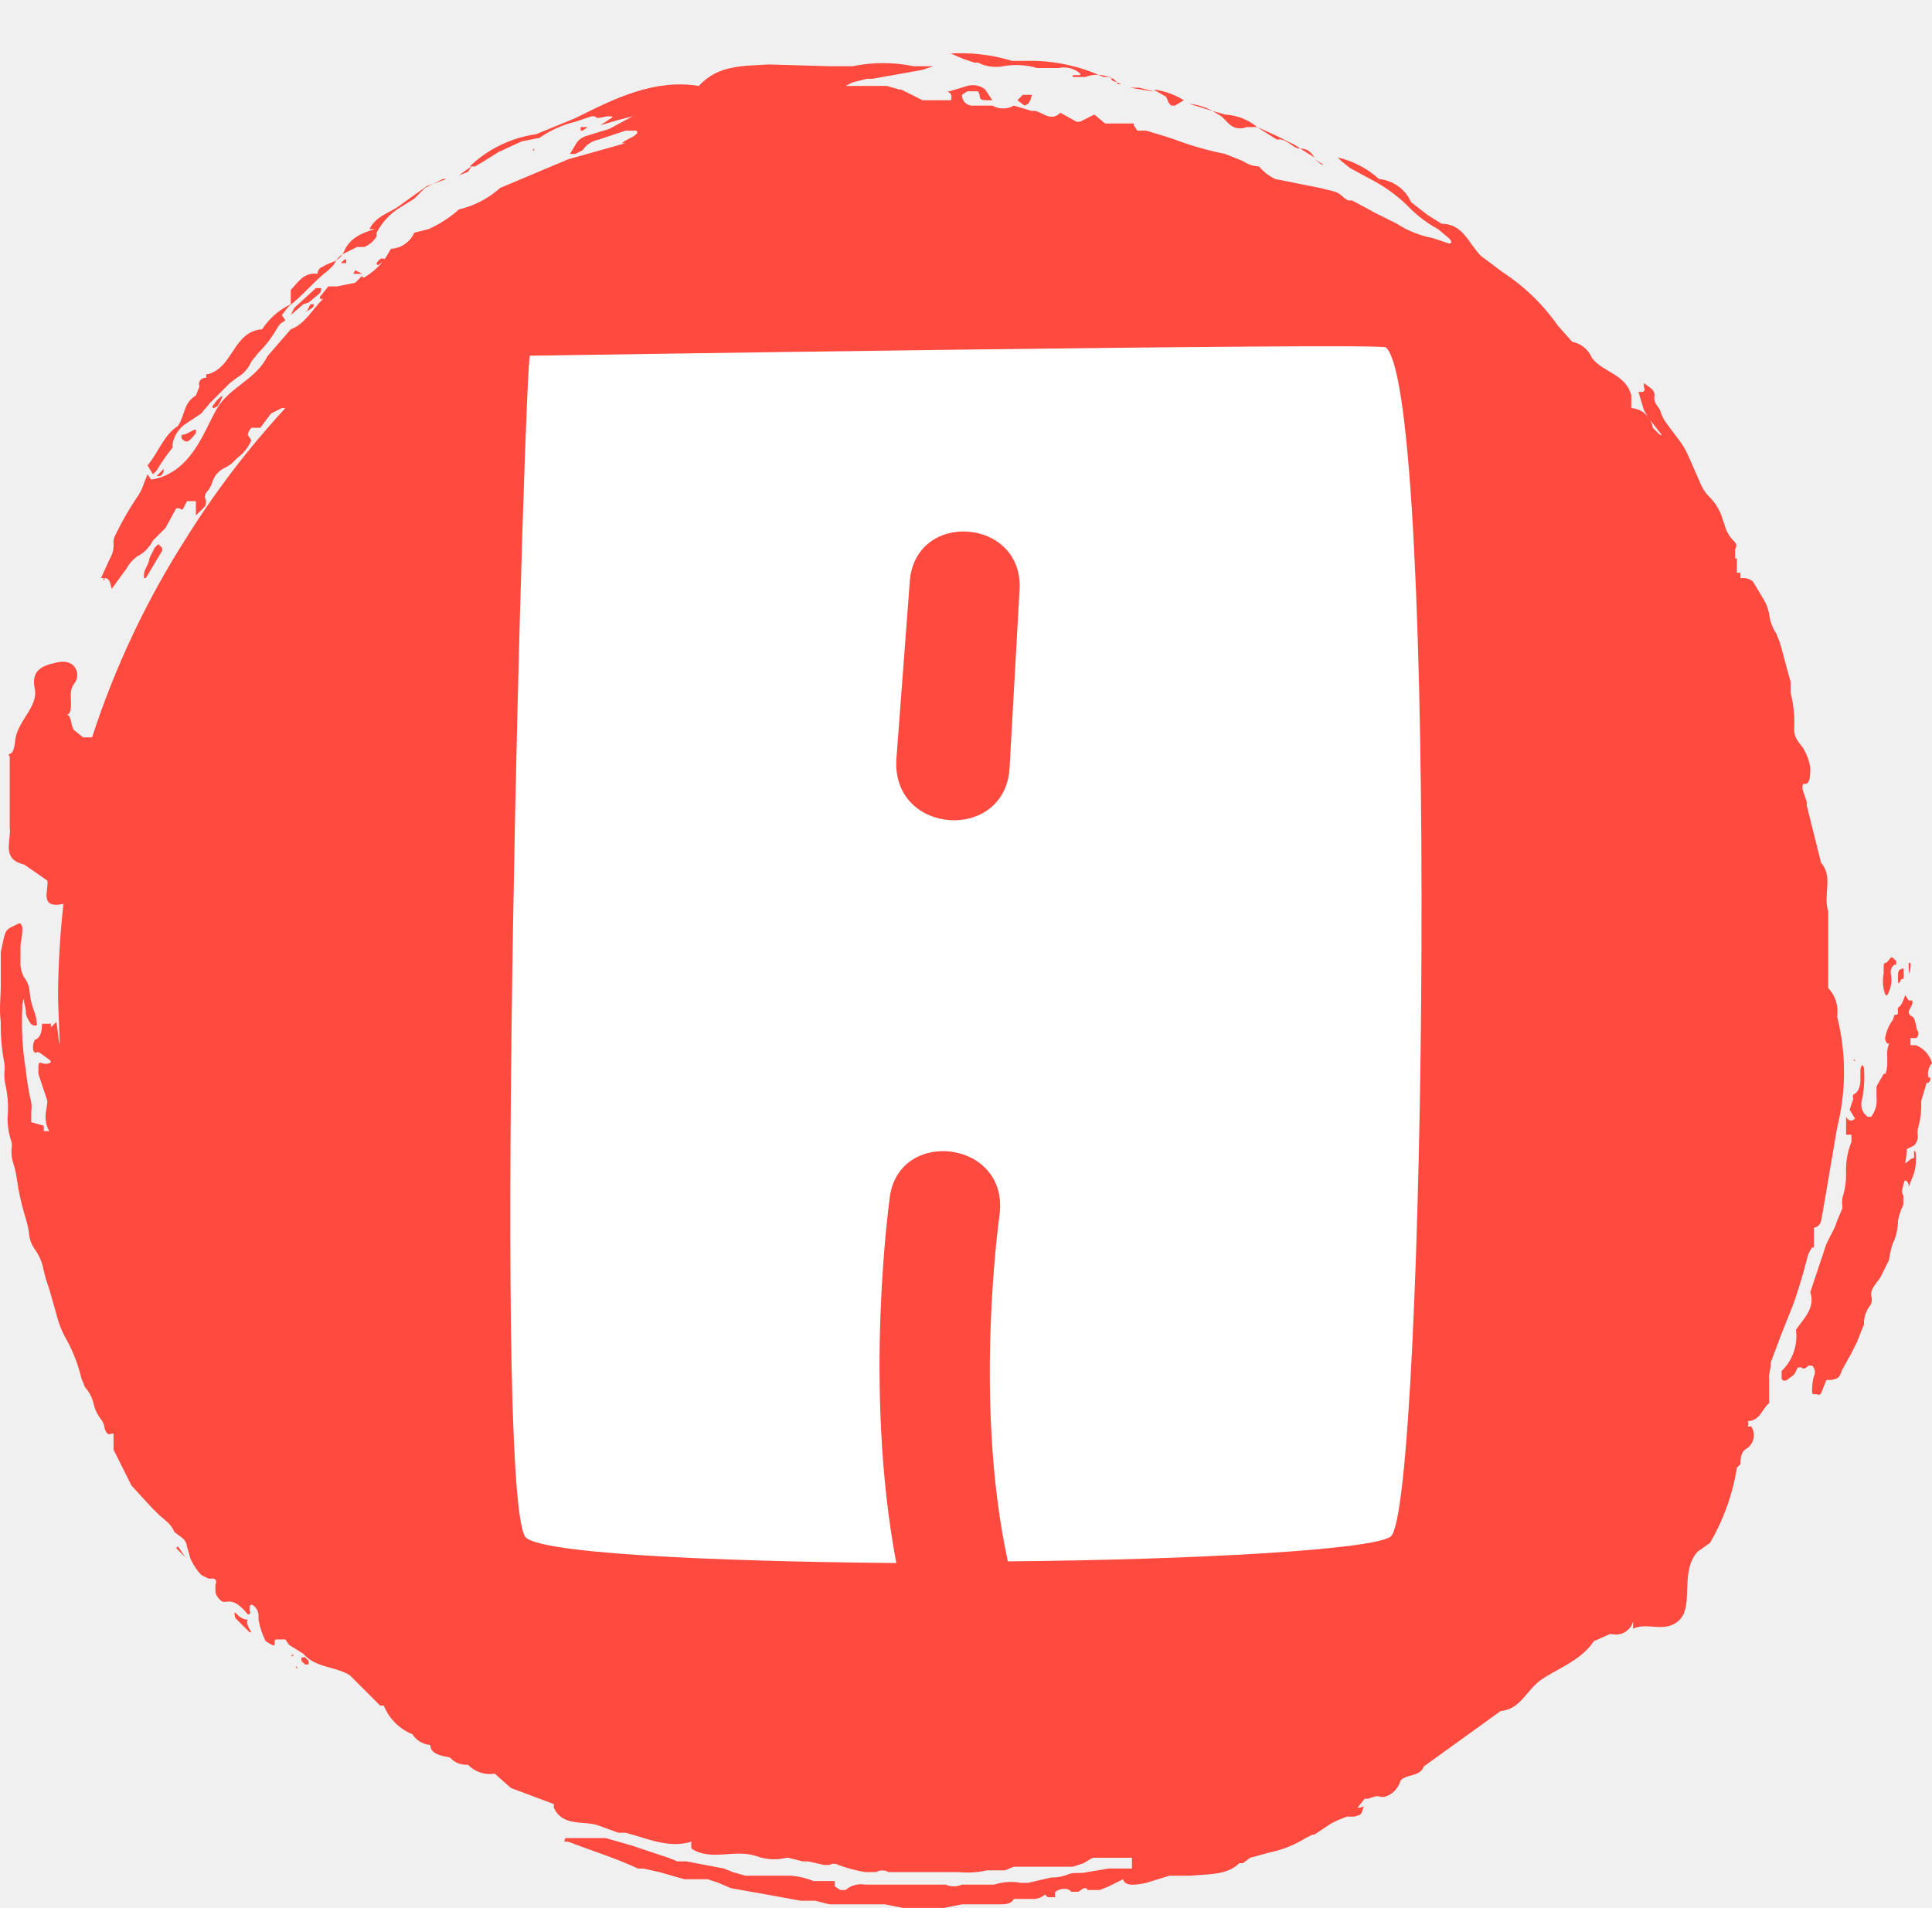
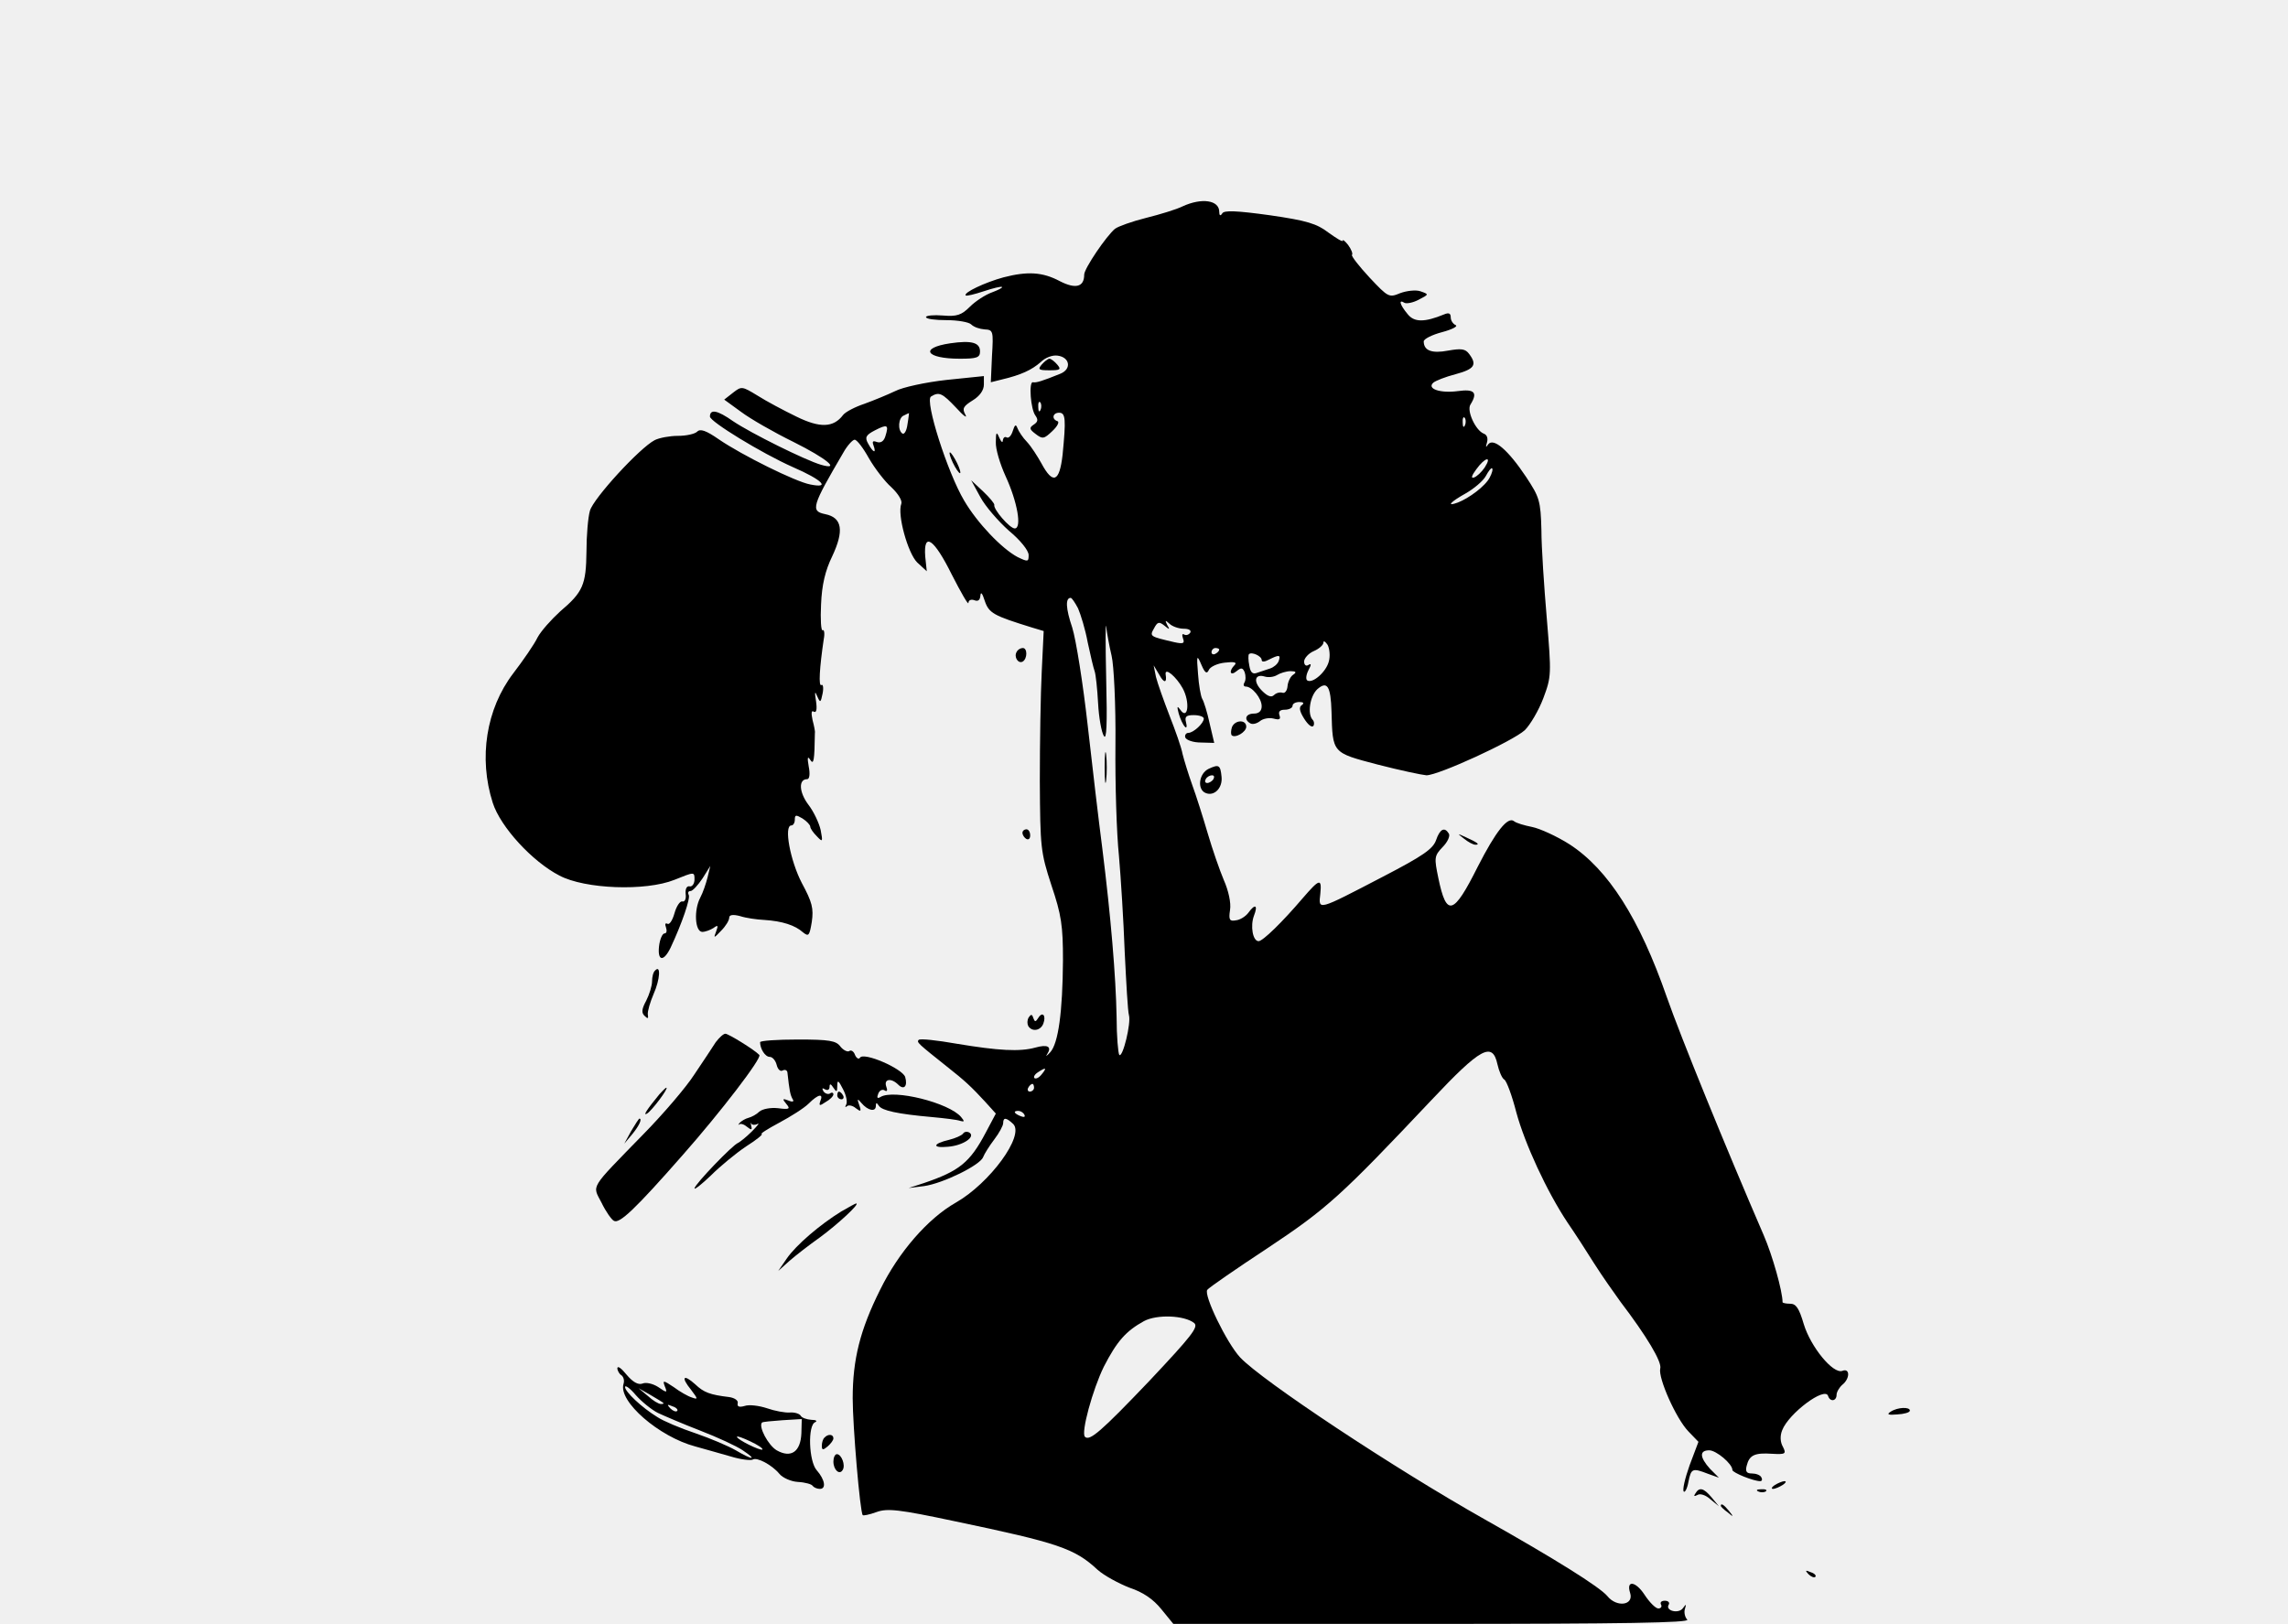
- <svg xmlns="http://www.w3.org/2000/svg" width="308.761" height="304.916" viewBox="0 0 106.008 104.687" class="css-1j8o68f" version="1.1" id="svg23">
-   <defs id="SvgjsDefs2684" />
-   <g id="SvgjsG2685" featurekey="rootContainer" transform="matrix(0.9820593,0,0,0.9820593,-0.05456052,0)" fill="#ff4a3f">
-     <g id="g17">
-       <path d="M19.8 15.3h.5l-.4-.2zm.5.1zm.8-.7c0 .1 0 .1.1.1l.4-.3c-.2-.1-.3-.1-.5.2zm.4-.2zm-4.1 2.3zm-.2.6l.3-.2c.1-.1.1-.2.1-.2h-.2l-.2.4c-.1-.1-.1 0 0 0zm2.2-2.9h-.1l-.2.2h.3zm-2.1 2.4l.6-.5c.1-.1.1-.2.1-.3h-.3l-1.2 1.1-.2.4.7-.6zm-1.1.8z" id="path3" />
-       <path d="M9.7 25v-.2a1.7 1.7 0 0 1 .7-1.1l.9-.6.5-.6.7-.7.4-.4.4-.3a1.9 1.9 0 0 0 .8-.9l.4-.5a5.9 5.9 0 0 0 1-1.3l.2-.3.3-.2-.2-.3.4-.5c.8-.6 1.4-1.4 2.2-2l.3-.3a1.4 1.4 0 0 1 .5-.6l.8-.4h.4a1.4 1.4 0 0 0 .7-.6V13a3.5 3.5 0 0 1 1.3-1.4l.8-.5.2-.2.4-.4 1-.5h.2l-1.1.4-1.4 1c-.6.5-1.4.6-1.8 1.4h.3c-.7.2-1.4.5-1.7 1.2s-.8.6-1.2.9a.4.4 0 0 0-.3.4c-.8-.1-1.1.5-1.5.9v.8a3.9 3.9 0 0 0-1.6 1.4c-1.6.1-1.6 2.1-3 2.5h-.1a.2.2 0 0 0 0 .2c-.3 0-.5.2-.4.5l-.2.5c-.7.4-.6 1.1-1 1.7-.8.5-1.1 1.5-1.7 2.2l.3.5.2-.2a11.6 11.6 0 0 1 .9-1.3zM53.9 3.3l.6.2h.2a2.2 2.2 0 0 0 1.4.2 4.1 4.1 0 0 1 1.9.1h1.2a1.4 1.4 0 0 1 1.2.3.1.1 0 0 1 0 .1H60a.1.1 0 0 0 0 .1h.7a1.8 1.8 0 0 1 1.3 0c.2 0 .1.1.2.2l.5.2h-.2c-.2-.4-.5-.4-.8-.4a9.7 9.7 0 0 0-4.3-.9h-.8A9.8 9.8 0 0 0 53 3h.2zm7.3 3.1zM50.3 4.7zm10.9 1.7h.2-.2zM19 14.7zm32.1-10zm17.6 2.2a.9.9 0 0 0 1 .2h.6a3.1 3.1 0 0 0-1.8-.7l-.7-.2.5.3zm-3.4-1.3c0 .1.1.2.2.3h.2l.5-.3a4.2 4.2 0 0 0-1.7-.6l.7.4zm7.4 2.7l.8.5c-.2-.3-.4-.5-.8-.5z" id="path5" />
-       <path d="M99 76.1l.6-1.6.6-1.5c.2-.5.6-1.8.8-2.6a1.7 1.7 0 0 1 .3-.7h.1v-1.1c.5-.1.4-.6.5-.9l.8-4.7a12.7 12.7 0 0 0 0-6.2 1.9 1.9 0 0 0-.5-1.6v-4.3c-.3-.9.3-1.9-.4-2.7L101 45a.4.4 0 0 0 0-.2l-.2-.6a.5.5 0 0 1 0-.4h.1c.3 0 .3-.5.3-.9a3 3 0 0 0-.4-1.1l-.3-.4a1.1 1.1 0 0 1-.2-.7 6.7 6.7 0 0 0-.2-2v-.6c-.2-.7-.4-1.5-.6-2.2l-.2-.5a2.5 2.5 0 0 1-.4-1.1 2.5 2.5 0 0 0-.3-.8l-.6-1a.8.8 0 0 0-.6-.2h-.1V32h-.2v-.8H97V31a.4.4 0 0 0 0-.1v-.2c.1-.2.1-.3-.1-.5a1.8 1.8 0 0 1-.4-.6l-.2-.6a2.9 2.9 0 0 0-.7-1.2 2.2 2.2 0 0 1-.5-.7l-.7-1.6a4.3 4.3 0 0 0-.6-1l-.6-.8a2.4 2.4 0 0 1-.4-.8l-.2-.3a.6.6 0 0 1-.1-.5.5.5 0 0 0-.2-.4l-.4-.3v.2c.1.2 0 .3-.1.3h-.2l.3 1 .3.5.7.9h-.1l-.2-.2-.2-.2a1.3 1.3 0 0 0-1.2-1.1v-.7c-.3-1.2-1.6-1.3-2.2-2.1a1.5 1.5 0 0 0-1.1-.9l-.8-.9a11.3 11.3 0 0 0-3.1-3l-.8-.6-.4-.3c-.7-.7-1-1.8-2.2-1.8l-.8-.5-.9-.7a2.2 2.2 0 0 0-1.8-1.3 5.1 5.1 0 0 0-2.3-1.2l.2.2.5.4 1.3.7a8.5 8.5 0 0 1 2.1 1.6 6.8 6.8 0 0 0 1.5 1.1l.6.5c.1.1.2.2.1.3H81l-.9-.3a5.6 5.6 0 0 1-2-.8l-1.2-.6-1.3-.7h-.2c-.3-.1-.4-.4-.8-.5l-.8-.2-2.5-.5a2.6 2.6 0 0 1-.9-.7 1.7 1.7 0 0 1-.9-.3l-1-.4a18.1 18.1 0 0 1-2.8-.8l-.6-.2-1-.3h-.5l-.2-.3v-.1h-1.6l-.6-.5-.4.2-.4.2h-.2l-.9-.5c-.6.6-1.1-.2-1.6-.1l-1-.3a1.2 1.2 0 0 1-1.2 0h-1.2a.6.6 0 0 1-.5-.6l.3-.2h.6a.7.7 0 0 1 .1.3c0 .2.2.2.5.2h.2l-.4-.6a1.1 1.1 0 0 0-1-.2l-1 .3H53c.3.2.2.3.2.5h-1.6l-.4-.2-.8-.4h-.1l-.7-.2h-2.3l.4-.2.8-.2h.3l1.7-.3 1.1-.2.6-.2h-1.1a8.4 8.4 0 0 0-3.4 0h-1.3L43 3.6c-1.4.1-2.8 0-3.9 1.2-2.5-.4-4.7.7-6.9 1.8l-2.2.9a6.7 6.7 0 0 0-3.7 1.8h.3l.5-.3.8-.5 1.3-.6 1-.2a6 6 0 0 1 2-.9l.9-.3h.2c.1.2.5 0 .7 0h.2c.1 0 .1.1 0 .1l-.6.4 1-.3.8-.2-1.3.7-1.3.4a1 1 0 0 0-.6.5l-.3.5h.3l.4-.2a1.4 1.4 0 0 1 .9-.6l1.5-.5h.5a.1.1 0 0 1 .1.2c-.2.2-.6.3-.8.5h.2l-3.2.9-3.8 1.6a5.2 5.2 0 0 1-2.3 1.2 6.6 6.6 0 0 1-1.7 1.1l-.8.2a1.5 1.5 0 0 1-1.3.9l-.3.5a3.7 3.7 0 0 1-1.2 1.1h-.1v-.1l-.2.2-.2.2-1 .2h-.5l-.4.5c-.1.1-.1.2 0 .2h.1c-.6.6-1 1.4-1.8 1.7L15 19.9c-.6 1.2-1.8 1.6-2.6 2.6s-1.4 3.9-3.9 4.3l-.2-.3-.2.5a2.7 2.7 0 0 1-.4.8 16.9 16.9 0 0 0-1.2 2.1.8.8 0 0 0-.1.5 1.4 1.4 0 0 1-.2.8l-.5 1.1h.2c.3 0 .3.3.4.6l.8-1.1a2.2 2.2 0 0 1 .6-.7 2 2 0 0 0 .9-.9l.3-.3.4-.4.6-1.1h.2c.1.1.1.1.2 0l.2-.4h.5v.8l.5-.5a.5.5 0 0 0 0-.5.4.4 0 0 1 .1-.3 1.5 1.5 0 0 0 .3-.5 1.3 1.3 0 0 1 .8-.9l.3-.2.3-.3a2.4 2.4 0 0 0 .8-1l-.2-.3c0-.1.1-.3.2-.4h.5l.6-.8.6-.3h.2a48.8 48.8 0 0 0-5.5 7.2h-.1.1a48.4 48.4 0 0 0-5.3 11.2h-.5l-.5-.4c-.2-.2-.1-.7-.4-.9h.1c.3-.5-.1-1.2.3-1.7s.1-1.4-.9-1.2-1.5.5-1.3 1.5-1 1.8-1.1 2.9-.5.5-.3.9v3.9c.1.8-.5 1.8.8 2.1l1.3.9c.1.5-.5 1.6.9 1.3a49.2 49.2 0 0 0-.3 5c0 1.1.1 2.2.1 3.3v-.4c-.1-.4-.1-.8-.2-1.3l-.3.3v-.2h-.5c0 .5-.1.8-.4.9a.9.9 0 0 0-.1.5c0 .1.1.3.2.2s.4.2.7.4-.2.3-.4.2-.2.1-.2.3v.3l.5 1.5c0 .3-.1.6-.1.9a1.7 1.7 0 0 0 .2.8h-.3v-.3l-.7-.2v-.6a1.5 1.5 0 0 0 0-.5 14.6 14.6 0 0 1-.3-1.8 16.6 16.6 0 0 1-.2-3.5.9.9 0 0 1 .1-.5v.2a2.9 2.9 0 0 1 .1.5.8.8 0 0 0 .1.4c.1.2.2.4.4.4s.1-.1.1-.2a2.1 2.1 0 0 0-.1-.5 4.2 4.2 0 0 1-.3-1.3 1.5 1.5 0 0 0-.3-.7 1.6 1.6 0 0 1-.2-.9v-.8c0-.3.1-.6.1-.9a.5.5 0 0 0-.1-.4h-.1c-.8.4-.7.2-1 1.6V55c0 .7-.1 1.4 0 2.1a10.8 10.8 0 0 0 .2 2.3 1.8 1.8 0 0 1 0 .5 3.1 3.1 0 0 0 .1.9 5.9 5.9 0 0 1 .1 1.3 3.9 3.9 0 0 0 .2 1.7 1.2 1.2 0 0 1 0 .4 2.1 2.1 0 0 0 .1.8 4.9 4.9 0 0 1 .2.9 14 14 0 0 0 .5 2.2 5 5 0 0 1 .2 1 1.7 1.7 0 0 0 .3.7 2.9 2.9 0 0 1 .5 1.2 8.5 8.5 0 0 0 .3 1l.4 1.4a5.4 5.4 0 0 0 .6 1.5 8.5 8.5 0 0 1 .8 2.1l.2.5a2.1 2.1 0 0 1 .5 1 2.1 2.1 0 0 0 .4.8 1 1 0 0 1 .2.5c.1.3.2.4.4.3h.1v.9l.5 1 .5 1 1.1 1.2.4.4c.3.3.7.5.9 1l.4.3a.7.7 0 0 1 .3.5l.2.7a3.3 3.3 0 0 0 .6.9l.4.2h.3a.2.2 0 0 1 .1.3 2.5 2.5 0 0 0 0 .5.9.9 0 0 0 .4.5h.2c.4-.1.8.2 1.2.7h.1c0-.1.1-.1 0-.2v-.2c0-.1.1-.2.2-.1a.7.7 0 0 1 .3.6v.2a4.3 4.3 0 0 0 .4 1.2c.5.3.5.3.5.1s0-.2.2-.2h.4l.2.3.8.5c.7.8 1.8.7 2.6 1.2l1.7 1.7h.2a2.9 2.9 0 0 0 1.6 1.6 1.3 1.3 0 0 0 1 .6c0 .5.6.6 1.1.7a1.2 1.2 0 0 0 .8.4h.2a1.7 1.7 0 0 0 1.5.5l.9.8 2.4.9v.2c.5 1.1 1.7.7 2.5 1l1.1.4h.4c1.2.3 2.4.9 3.7.5a.7.7 0 0 0 0 .4c1.1.7 2.4 0 3.6.4a2.9 2.9 0 0 0 1.7.1h.1l.8.2h.3l.9.2h.3a.5.5 0 0 1 .5 0 7.9 7.9 0 0 0 1.5.4h.6a.7.7 0 0 1 .7 0h3.9a5 5 0 0 0 1.6-.1h1l.5-.2H60l.6-.2.5-.3h2.2v.6H62l-1.2.2c-.4.1-.7 0-1 .1a2.4 2.4 0 0 1-1 .2l-1.3.3h-.4a3.1 3.1 0 0 0-1.5.1h-1.8a1.1 1.1 0 0 1-.9 0h-4.5a1.3 1.3 0 0 0-1.1.3H47l-.3-.2v-.3h-1.2a4.1 4.1 0 0 0-1.3-.3h-2.5l-.7-.2-.5-.2-2.1-.4h-.5l-.5-.2-2.1-.7-1.4-.4h-2.2c-.1 0-.1.1-.1.2h.2c1.3.5 2.6.9 3.9 1.5h.3l.9.2 1.4.4h1.3l.6.2.7.3 1.7.3 1.1.2 1.1.2h.8l.8.2h3.1l1 .2h2.3l1-.2H56c.4 0 .6-.1.7-.3h1a1 1 0 0 0 .8-.3c-.1.1 0 .1.1.2h.4v-.2c0-.1 0-.1.2-.2s.6-.1.7.1h.4l.3-.2c.2 0 .2 0 .2.1h.7l.5-.2.8-.4c.1.3.4.4 1.3.2l1.3-.4h1.2c.9-.1 2 0 2.7-.7h.2l.4-.3 1.1-.3a6.1 6.1 0 0 0 2-.8l.4-.2h.1l.9-.6.4-.2.5-.2h.4c.4-.1.4-.1.5-.4s0-.1-.2-.1h-.1l.4-.5h.2c.3-.1.5-.2.7-.1h.2a1.3 1.3 0 0 0 .9-.9c.3-.4 1.1-.2 1.3-.8l4.3-3.1c1.1-.1 1.4-1.1 2.2-1.7s2.3-1.1 3-2.2l.9-.4h.1a1 1 0 0 0 1.2-.7v.4c.8-.4 1.8.3 2.6-.5s0-2.7 1-3.8l.7-.5a12.1 12.1 0 0 0 1.5-4.2l.2-.2c0-.3 0-.7.4-.9a.9.9 0 0 0 .2-1.2h-.2a.3.3 0 0 0 0-.3c.7 0 .8-.7 1.2-1V77a.5.5 0 0 1 0-.2 3.8 3.8 0 0 0 .1-.7zM5.9 32.2z" id="path7" />
-       <path d="M26.4 9.3l-.3.2-.4.3.5-.2zm6.1-2h.1l.3-.2h-.4zm-2.6 1l-.1.1h.1v-.1zm-1.5 1.4zm1.3-.2zm-6.3 3.1zM9.2 26.2l-.4.4H9a.4.4 0 0 0 .2-.4zm3-3.5a2.1 2.1 0 0 0 .3-.6 1.5 1.5 0 0 0-.5.5c-.1.1-.1.2 0 .2zM11 24.2V24c-.2 0-.5.3-.8.3v.2c.3.3.4.2.8-.3zm3 66.2zM73.9 9.2h.1l-.5-.3zm-2.5-1.4c.5-.1.8.4 1.2.5h.1l-.3-.2-1-.5-1.1-.5.3.2zM52.8 3.1zm11.7 2h-.1l-1.2-.2h.5zm2 .7l1.3.4a3.3 3.3 0 0 0-1.3-.4zm-9 0a1 1 0 0 0 .2-.5h-.5l-.3.3.4.3zm9 1.6zM49.9 4.2zm2.9.7zM48.5 4zm13.8 2.1a.5.5 0 0 0 0 .1zm44.8 52.3h-.3V58h.3c.1 0 .2-.3.1-.4s-.1-.7-.3-.8a.3.3 0 0 1-.2-.3l.2-.4a.4.4 0 0 0 0-.2h-.2l-.2-.3c-.1.3-.2.6-.4.7a.5.5 0 0 0 0 .2c0 .1 0 .2-.1.2h-.1a1.1 1.1 0 0 1-.1.3 2.3 2.3 0 0 0-.4.9.4.4 0 0 0 .1.4h.1a1.7 1.7 0 0 0-.1.8v.4a1.8 1.8 0 0 1-.1.5h-.1l-.4.7v.6a1.5 1.5 0 0 1-.3 1.1h-.2l-.2-.2a.9.9 0 0 1-.1-.8 6.5 6.5 0 0 0 .1-1.7c0-.1-.1-.2-.1-.2a.5.5 0 0 0-.1.3v.6c0 .2-.1.6-.3.7s-.1.2-.1.3l-.2.6.3.5c-.2.2-.4.1-.5-.1v1h.3v.4a4.2 4.2 0 0 0-.3 1.4 3.3 3.3 0 0 0 0 .4 4 4 0 0 1-.2 1.3 2 2 0 0 0 0 .6l-.3.7a3.2 3.2 0 0 1-.3.7l-.3.6-.9 2.7c.3.9-.4 1.5-.8 2.1a2.7 2.7 0 0 1-.8 2.3v.4c0 .1.1.2.3.1l.4-.3.2-.4h.2c.1.1.2.1.4-.1h.2a.5.5 0 0 1 .1.6 2.9 2.9 0 0 0-.1.8c0 .1 0 .2.1.2h.2c.1.1.2 0 .3-.3l.2-.5h.3c.4-.1.4-.1.6-.6l.5-.9.3-.6.4-1a1.6 1.6 0 0 1 .3-1 .6.6 0 0 0 .1-.6c0-.2 0-.3.2-.6l.3-.4.5-1a4.7 4.7 0 0 1 .2-.9 3 3 0 0 0 .3-1.3 3.8 3.8 0 0 1 .3-.9v-.5c-.1-.2-.1-.2 0-.6s.1-.2.2-.2a.4.4 0 0 1 .1.3l.2-.5a2.3 2.3 0 0 0 .2-.9v-.3c0-.1 0-.3-.1-.3v.4c-.2 0-.3.2-.5.3a6.4 6.4 0 0 0 .1-.8l.4-.2a.7.7 0 0 0 .2-.6 1.4 1.4 0 0 1 0-.3 4.8 4.8 0 0 0 .2-1.4v-.2l.3-1h.1a.3.3 0 0 0 .1-.3h-.1a.9.9 0 0 1 .2-.8 1.5 1.5 0 0 0-.9-1zm-1.2 7.8zm-.2-9.9zm0 0zM9.1 30.8a.3.3 0 0 0 0-.2l-.2-.2-.2.2-.3.6c0 .3-.3.6-.3.9v.2h.1zm96.3 24.8h.1a1.7 1.7 0 0 0 .2-1.2.5.5 0 0 1 .2-.5h.1v-.2l-.2-.2h-.1c-.1.1-.2.3-.3.3s-.1.1-.1.3v.3a2.2 2.2 0 0 0 .1 1.2zM13.2 90.1c-.1 0 0 .2 0 .3l.8.8h.1c-.2-.3-.3-.6-.2-.7a.9.9 0 0 1-.5-.2zm.8.3zm92.3-35.7h.1a2 2 0 0 0 0-.6c-.3.1-.3.1-.3.6s.1.1.2 0z" id="path9" />
-       <path d="M106.7 62a.6.6 0 0 0 .1-.5c0-.1-.1-.2-.1-.1h-.2v.2c0 .4.1.5.2.4zm.1-8.2h-.1v.6a1 1 0 0 0 .1-.6zM17.1 92.6h-.2v.2l.2.2h.2v-.2zm86.6-33.3c0-.1 0-.1-.1-.1zM9.9 86.5l.5.5-.4-.6z" id="path11" />
-       <circle cx="10.5" cy="87.1" transform="rotate(-24.8 10.4 87.159)" id="circle13" />
-       <path d="M9.7 30.1h-.1v.2-.2h.1zm83.2-6.6l-.2-.3h-.1zm-14.7 77.1zM5.9 32.2zm-.1.2a.3.3 0 0 0 .1-.2v.2zm1.9-4.9zM61.5 2.4zm42.8 58.2v.1-.1zM16.4 92.5h-.1c.1.1.2 0 .1-.1zm.2.7h.1l-.1-.1v.1zm73.9-71.3zm15.2 34.4zM14.6 91.7zm92.1-37zm-.8 11.4zM34.6 0z" id="path15" />
-     </g>
-   </g>
-   <g id="SvgjsG2686" featurekey="nameFeature-0" transform="matrix(2.284354,0,0,2.284354,27.98006,-5.60952)" fill="#ffffff">
-     <path d="M9.6 16.48 l-0.32 4.24 c-0.08 1.8 2.6 1.96 2.72 0.2 l0.24 -4.28 c0.12 -1.76 -2.56 -1.96 -2.64 -0.16 z M0.48 11 l0 0 c0.04 0 20.48 -0.32 20.56 -0.2 c1.28 1.12 0.96 27.8 0.12 28.56 c-0.4 0.32 -4.64 0.56 -9.2 0.6 c-0.84 -3.84 -0.2 -8.32 -0.2 -8.32 c0.24 -1.8 -2.44 -2.12 -2.64 -0.4 c0 0.04 -0.64 4.52 0.16 8.76 c-4.56 -0.04 -8.68 -0.24 -8.92 -0.64 c-0.8 -1.44 0 -28.28 0.12 -28.36 z" id="path20" />
+ <svg xmlns="http://www.w3.org/2000/svg" version="1.0" width="593pt" height="421pt" viewBox="0 0 593 421" preserveAspectRatio="xMidYMid meet">
+   <g transform="translate(0,421) scale(0.1,-0.1)" fill="#000000" stroke="none">
+     <path d="M3065 3675 c-16 -8 -59 -21 -95 -30 -36 -9 -72 -22 -80 -28 -22 -18 -80 -103 -80 -119 0 -32 -22 -38 -63 -17 -45 24 -84 26 -146 10 -48 -13 -105 -40 -98 -47 2 -2 23 3 47 11 24 8 45 13 47 11 2 -2 -10 -8 -26 -14 -17 -6 -43 -23 -57 -37 -22 -22 -34 -26 -70 -23 -24 2 -44 0 -44 -4 0 -5 24 -8 53 -8 29 0 58 -5 64 -11 7 -7 22 -12 35 -13 22 -1 23 -4 19 -69 l-3 -68 28 7 c51 12 78 25 101 45 12 12 31 19 44 17 32 -4 37 -35 7 -47 -47 -19 -63 -24 -71 -22 -11 2 -6 -71 7 -87 7 -10 6 -16 -5 -23 -12 -8 -11 -12 5 -24 18 -14 22 -13 43 7 14 13 19 24 14 26 -16 5 -13 22 4 22 17 0 18 -17 9 -109 -8 -71 -25 -78 -55 -22 -10 18 -26 43 -37 55 -11 11 -22 28 -25 36 -4 11 -7 9 -12 -7 -4 -13 -11 -20 -16 -17 -5 3 -9 -1 -10 -8 0 -7 -4 -4 -9 7 -7 17 -9 15 -9 -11 -1 -18 11 -57 25 -88 31 -67 43 -136 24 -136 -13 0 -56 50 -53 61 1 3 -12 19 -29 35 l-31 29 24 -44 c13 -24 47 -63 74 -87 29 -24 51 -51 51 -63 0 -18 -2 -18 -29 -5 -41 22 -104 88 -138 146 -43 72 -103 260 -86 270 21 13 29 9 65 -29 19 -21 30 -29 24 -18 -9 16 -5 22 19 37 18 11 29 26 29 41 l0 22 -97 -10 c-54 -6 -114 -19 -133 -29 -19 -9 -55 -24 -80 -33 -24 -8 -49 -21 -55 -29 -25 -33 -60 -34 -121 -4 -33 16 -78 40 -100 54 -41 25 -42 25 -64 8 l-23 -18 44 -32 c24 -18 85 -53 136 -78 86 -43 123 -74 71 -59 -41 12 -182 82 -228 113 -41 29 -60 32 -60 12 0 -13 134 -95 215 -131 76 -33 99 -56 45 -45 -38 7 -177 76 -237 117 -33 23 -48 28 -56 20 -6 -6 -28 -11 -50 -11 -21 0 -48 -5 -60 -11 -39 -20 -159 -151 -168 -183 -5 -17 -9 -65 -9 -106 -1 -86 -9 -105 -68 -155 -23 -21 -50 -51 -59 -68 -8 -17 -37 -59 -63 -93 -70 -92 -90 -219 -53 -335 20 -63 103 -153 173 -189 66 -35 223 -41 298 -11 52 21 52 21 52 1 0 -11 -6 -19 -12 -18 -8 2 -12 -6 -11 -19 2 -13 -2 -22 -9 -20 -6 1 -15 -13 -20 -31 -5 -18 -13 -30 -18 -27 -6 3 -7 -1 -4 -9 3 -9 2 -16 -4 -16 -5 0 -12 -15 -14 -34 -4 -38 12 -40 30 -3 30 64 52 129 47 137 -3 6 -1 10 5 10 5 0 19 15 31 33 l20 32 -7 -29 c-4 -16 -12 -40 -19 -53 -17 -32 -14 -88 5 -89 8 0 21 5 29 10 12 9 13 7 7 -9 -7 -18 -6 -18 13 2 12 12 21 27 21 34 0 7 9 9 28 4 15 -5 43 -9 63 -10 47 -3 80 -14 100 -32 15 -12 17 -9 23 27 5 35 1 51 -26 101 -30 58 -47 149 -27 149 5 0 9 7 9 15 0 13 3 13 20 3 11 -7 20 -17 20 -21 0 -5 8 -16 17 -25 15 -16 16 -15 10 16 -4 18 -18 48 -32 66 -24 32 -26 66 -3 66 6 0 8 13 4 33 -4 23 -3 28 4 17 9 -14 11 -2 12 70 1 3 -2 18 -6 33 -4 19 -3 26 3 22 7 -4 9 6 6 27 -4 24 -3 28 3 13 8 -18 9 -17 14 7 3 15 1 25 -3 22 -8 -5 -5 45 6 119 3 15 1 26 -3 23 -4 -2 -6 28 -4 67 2 51 11 88 29 125 31 66 26 100 -18 109 -39 8 -35 20 47 160 10 18 24 33 29 33 6 0 22 -21 37 -48 15 -26 41 -60 58 -75 18 -17 29 -35 26 -43 -11 -28 17 -128 41 -152 l25 -23 -4 38 c-5 66 23 46 69 -47 24 -47 43 -80 43 -73 0 7 7 10 15 7 10 -4 15 0 16 12 1 11 5 6 11 -13 11 -33 23 -39 123 -70 l30 -9 -5 -104 c-3 -58 -5 -186 -5 -285 1 -172 2 -184 30 -270 26 -77 30 -105 30 -195 -1 -134 -12 -215 -33 -238 -9 -10 -13 -12 -8 -5 13 20 1 26 -31 17 -40 -11 -95 -8 -203 10 -51 9 -96 14 -99 10 -6 -6 -1 -10 73 -69 47 -37 63 -52 99 -91 l28 -31 -26 -49 c-41 -78 -69 -100 -160 -131 l-40 -13 40 5 c49 7 145 54 153 75 3 8 16 29 29 46 13 17 23 36 23 42 0 16 8 15 26 -2 30 -30 -61 -154 -149 -204 -72 -41 -148 -128 -196 -226 -52 -104 -71 -181 -71 -281 0 -72 19 -295 26 -303 1 -2 17 1 36 8 28 10 57 7 203 -24 267 -56 310 -70 370 -126 17 -15 54 -35 82 -46 36 -12 62 -30 83 -56 l31 -38 671 0 c497 0 669 3 661 11 -6 6 -9 19 -6 28 4 13 3 13 -5 2 -11 -16 -47 -7 -37 9 3 5 -1 10 -10 10 -9 0 -13 -4 -10 -10 3 -5 0 -10 -7 -10 -7 0 -23 16 -36 36 -23 35 -48 38 -37 4 10 -32 -35 -38 -59 -8 -20 24 -137 97 -318 199 -236 133 -578 360 -634 420 -35 38 -95 162 -85 175 3 5 74 54 156 108 155 103 191 136 425 384 128 136 158 152 171 93 4 -18 12 -37 18 -40 6 -4 20 -42 31 -85 22 -81 79 -205 133 -286 18 -26 49 -74 69 -106 21 -33 52 -77 68 -99 67 -88 108 -156 103 -173 -6 -24 41 -130 73 -163 l26 -27 -23 -61 c-12 -34 -19 -64 -15 -68 3 -3 9 8 12 25 7 35 10 37 51 21 l28 -10 -23 23 c-27 30 -28 48 -2 48 18 0 60 -35 60 -51 0 -7 55 -29 72 -29 5 0 6 5 3 10 -3 6 -14 10 -25 10 -13 0 -17 5 -13 20 7 28 21 34 66 31 35 -2 37 0 28 18 -7 12 -8 28 -2 43 17 44 111 114 119 89 5 -16 22 -14 22 3 0 7 7 19 15 26 20 16 20 44 0 36 -24 -9 -82 62 -100 121 -12 41 -20 53 -35 53 -11 0 -20 2 -20 4 0 28 -26 121 -49 174 -99 229 -215 514 -251 617 -71 204 -152 331 -252 396 -33 21 -77 41 -97 45 -20 4 -41 10 -47 15 -16 13 -47 -26 -94 -118 -63 -126 -81 -131 -102 -30 -11 53 -11 58 11 81 13 13 20 29 16 35 -11 18 -23 12 -33 -17 -8 -23 -34 -41 -138 -95 -171 -89 -167 -88 -162 -44 4 41 -2 39 -46 -12 -52 -61 -103 -111 -114 -111 -15 0 -22 39 -12 66 11 28 3 32 -15 7 -7 -9 -21 -18 -32 -19 -16 -3 -19 1 -15 27 3 18 -4 50 -16 77 -11 26 -30 81 -42 122 -12 41 -30 98 -40 125 -10 28 -21 64 -25 80 -3 17 -19 62 -34 100 -15 39 -31 84 -35 100 l-6 30 15 -25 c12 -22 20 -21 16 2 -2 19 28 -7 44 -36 20 -36 14 -85 -6 -56 -8 11 -9 9 -4 -10 4 -14 11 -29 16 -34 4 -5 6 0 3 11 -4 15 0 19 20 19 14 0 26 -4 26 -9 0 -12 -27 -37 -40 -37 -6 0 -10 -6 -8 -12 3 -7 21 -13 40 -13 l35 -1 -12 51 c-6 28 -15 57 -19 63 -4 7 -9 36 -11 65 -4 49 -3 51 9 23 9 -21 14 -24 19 -13 3 8 22 17 41 19 24 3 33 1 26 -6 -16 -16 -12 -30 5 -16 12 10 16 9 21 -3 3 -9 3 -21 -1 -27 -3 -5 -2 -10 4 -10 16 0 41 -30 41 -51 0 -12 -7 -19 -20 -19 -21 0 -27 -15 -10 -25 6 -4 17 -1 25 5 8 7 24 10 36 7 15 -4 19 -2 15 9 -3 9 1 14 14 14 11 0 20 5 20 10 0 6 8 10 18 10 10 0 13 -3 6 -8 -8 -5 -6 -16 6 -35 10 -16 20 -24 24 -19 3 5 2 12 -2 16 -14 15 -7 61 12 79 26 23 35 8 37 -58 3 -108 1 -106 119 -137 58 -15 115 -27 127 -28 31 0 223 88 255 117 14 14 36 51 48 83 21 56 21 62 9 206 -7 82 -14 186 -14 230 -2 76 -5 85 -40 138 -46 69 -84 102 -98 84 -6 -9 -7 -8 -3 5 3 11 0 20 -9 23 -21 9 -44 59 -34 75 20 32 10 41 -33 35 -45 -6 -81 6 -63 22 6 5 31 15 58 22 48 13 56 24 35 52 -10 14 -21 15 -55 9 -42 -8 -63 0 -63 24 0 6 21 17 48 24 26 7 41 15 35 18 -7 3 -13 12 -13 20 0 11 -5 13 -17 8 -51 -21 -78 -21 -95 1 -20 24 -24 39 -8 29 5 -3 22 0 37 8 27 14 27 14 4 22 -12 4 -36 1 -52 -5 -29 -12 -31 -11 -79 40 -27 29 -48 56 -46 59 3 3 -2 15 -10 26 -8 10 -14 15 -14 11 0 -4 -16 6 -37 21 -30 23 -55 31 -152 45 -87 12 -118 13 -123 5 -5 -8 -8 -6 -8 4 0 30 -45 37 -95 14z m-368 -527 c-3 -8 -6 -5 -6 6 -1 11 2 17 5 13 3 -3 4 -12 1 -19z m-345 -38 c-2 -16 -8 -27 -13 -24 -13 8 -11 42 4 47 6 3 12 6 13 6 0 1 -1 -12 -4 -29z m1445 -2 c-3 -8 -6 -5 -6 6 -1 11 2 17 5 13 3 -3 4 -12 1 -19z m-1502 -28 c-4 -14 -12 -19 -22 -16 -11 4 -13 2 -9 -9 8 -22 -1 -19 -14 5 -9 16 -6 22 17 34 33 17 37 15 28 -14z m1553 -82 c-8 -12 -21 -24 -28 -26 -8 -3 -6 5 6 21 23 32 42 36 22 5z m13 -26 c-11 -22 -54 -54 -83 -65 -30 -11 -20 1 21 24 21 12 45 32 52 45 7 13 14 22 16 20 3 -2 0 -13 -6 -24z m-1067 -339 c7 -16 19 -55 25 -88 7 -33 15 -67 18 -75 3 -8 7 -46 9 -83 2 -38 9 -76 15 -85 7 -12 9 29 6 148 -2 91 -2 152 0 135 2 -16 8 -50 14 -75 6 -25 11 -128 10 -230 -1 -102 3 -231 9 -288 5 -57 12 -169 15 -250 4 -81 8 -154 11 -164 6 -20 -16 -111 -25 -103 -3 4 -7 48 -7 98 -2 107 -15 261 -37 437 -9 69 -26 213 -38 320 -12 107 -30 221 -40 253 -17 50 -18 77 -4 77 3 0 11 -12 19 -27z m231 -43 c-6 12 -5 13 6 3 7 -7 24 -13 37 -13 13 0 20 -4 17 -10 -4 -6 -11 -8 -16 -5 -5 3 -6 -1 -3 -10 5 -13 1 -15 -22 -10 -64 15 -65 15 -53 36 9 17 13 18 27 7 13 -11 15 -11 7 2z m419 -95 c-7 -27 -42 -58 -56 -49 -4 3 -3 14 3 26 8 15 8 19 0 14 -6 -4 -11 0 -11 9 0 8 11 21 25 27 14 6 25 16 25 22 0 6 5 3 11 -6 5 -10 7 -29 3 -43z m-284 31 c0 -3 -4 -8 -10 -11 -5 -3 -10 -1 -10 4 0 6 5 11 10 11 6 0 10 -2 10 -4z m110 -27 c0 -6 8 -5 19 1 26 13 31 13 25 -4 -3 -8 -13 -16 -22 -19 -9 -3 -24 -8 -33 -11 -12 -5 -18 0 -21 18 -3 14 -3 28 -1 30 7 7 33 -5 33 -15z m82 -38 c-7 -4 -14 -18 -15 -30 -1 -12 -7 -19 -13 -17 -6 2 -16 0 -22 -6 -7 -7 -17 -3 -31 11 -24 24 -19 45 7 37 10 -3 24 -1 32 4 8 5 24 10 35 10 14 0 16 -3 7 -9z m-652 -1036 c-7 -9 -15 -13 -19 -10 -3 3 1 10 9 15 21 14 24 12 10 -5z m-20 -35 c0 -5 -5 -10 -11 -10 -5 0 -7 5 -4 10 3 6 8 10 11 10 2 0 4 -4 4 -10z m-25 -70 c3 -6 -1 -7 -9 -4 -18 7 -21 14 -7 14 6 0 13 -4 16 -10z m440 -540 c12 -10 -6 -33 -117 -151 -124 -130 -154 -156 -166 -144 -11 10 20 123 49 182 34 66 57 92 104 118 34 18 105 15 130 -5z" />
+     <path d="M2863 2220 c0 -36 2 -50 4 -32 2 17 2 47 0 65 -2 17 -4 3 -4 -33z" />
+     <path d="M2463 3320 c-81 -12 -64 -40 25 -40 44 0 52 3 52 19 0 23 -22 29 -77 21z" />
+     <path d="M2700 3265 c-11 -13 -8 -15 20 -15 28 0 31 2 20 15 -7 8 -16 15 -20 15 -4 0 -13 -7 -20 -15z" />
+     <path d="M2461 3035 c0 -5 6 -21 14 -35 8 -14 14 -20 14 -15 0 6 -6 21 -14 35 -8 14 -14 21 -14 15z" />
+     <path d="M2635 2520 c-8 -13 4 -32 16 -25 12 8 12 35 0 35 -6 0 -13 -4 -16 -10z" />
+     <path d="M3193 2325 c-3 -9 -3 -18 -1 -21 9 -9 38 8 38 22 0 19 -29 18 -37 -1z" />
+     <path d="M3133 2217 c-26 -12 -31 -54 -8 -63 22 -9 44 13 41 42 -3 31 -7 33 -33 21z m12 -27 c-3 -5 -11 -10 -16 -10 -6 0 -7 5 -4 10 3 6 11 10 16 10 6 0 7 -4 4 -10z" />
+     <path d="M2650 2051 c0 -6 5 -13 10 -16 6 -3 10 1 10 9 0 9 -4 16 -10 16 -5 0 -10 -4 -10 -9z" />
+     <path d="M3794 2036 c11 -9 24 -16 30 -16 12 0 7 5 -24 19 -24 11 -24 11 -6 -3z" />
+     <path d="M1698 1694 c-5 -4 -8 -17 -8 -28 0 -12 -7 -34 -15 -50 -12 -22 -13 -32 -4 -40 8 -8 10 -7 8 4 -1 8 6 32 15 53 17 38 19 77 4 61z" />
+     <path d="M2666 1572 c-4 -7 -4 -16 -1 -22 10 -16 32 -12 39 6 8 21 -2 33 -13 15 -7 -11 -9 -11 -13 0 -3 10 -6 10 -12 1z" />
+     <path d="M1855 1508 c-8 -13 -33 -50 -55 -83 -21 -33 -81 -103 -132 -155 -142 -146 -133 -131 -109 -178 11 -23 26 -44 32 -47 14 -9 56 31 178 170 98 111 207 253 199 260 -12 13 -80 55 -88 55 -5 0 -16 -10 -25 -22z" />
+     <path d="M1970 1508 c0 -17 13 -38 25 -38 7 0 15 -9 18 -21 3 -12 10 -18 16 -14 6 3 12 0 12 -7 5 -45 7 -56 13 -67 5 -7 1 -9 -11 -4 -15 6 -16 4 -5 -9 11 -13 8 -15 -22 -11 -19 2 -40 -2 -48 -9 -7 -7 -20 -14 -28 -16 -8 -2 -18 -8 -23 -13 -4 -5 -4 -7 -1 -4 4 3 13 0 21 -7 10 -8 13 -8 10 3 -2 8 -2 11 0 6 3 -4 10 -4 16 -1 7 4 0 -5 -15 -20 -15 -15 -31 -27 -35 -29 -13 -4 -113 -108 -113 -118 0 -4 19 11 43 34 23 23 64 57 91 75 27 17 45 32 40 32 -5 0 15 13 45 29 30 16 65 38 77 50 25 25 39 27 30 6 -4 -12 -2 -13 14 -2 11 6 20 15 20 20 0 4 -4 6 -9 2 -5 -3 -13 0 -17 6 -4 8 -3 9 4 5 7 -4 12 -1 12 6 0 9 3 9 10 -2 8 -12 10 -12 10 5 0 16 3 15 15 -9 8 -15 12 -33 8 -40 -3 -6 -3 -8 2 -4 4 4 15 2 23 -5 13 -10 15 -9 9 8 -6 17 -5 18 6 5 16 -19 37 -24 37 -7 0 9 2 9 8 0 8 -12 47 -21 137 -29 33 -3 66 -7 74 -10 11 -3 11 -1 2 10 -31 37 -175 73 -209 52 -8 -5 -10 -2 -6 8 3 9 11 13 17 9 6 -4 8 0 4 10 -7 20 13 23 31 5 15 -15 25 -4 18 20 -8 22 -107 65 -117 50 -3 -5 -9 -2 -13 7 -3 9 -10 14 -15 10 -5 -3 -16 3 -23 12 -11 15 -29 18 -110 18 -54 0 -98 -3 -98 -7z" />
+     <path d="M1709 1373 c-32 -39 -44 -57 -32 -50 13 8 57 67 50 67 -2 0 -10 -8 -18 -17z" />
+     <path d="M2170 1370 c0 -5 5 -10 11 -10 5 0 7 5 4 10 -3 6 -8 10 -11 10 -2 0 -4 -4 -4 -10z" />
+     <path d="M1636 1278 l-18 -33 21 25 c18 22 26 40 18 40 -1 0 -11 -15 -21 -32z" />
+     <path d="M2496 1271 c-4 -5 -20 -12 -36 -16 -43 -10 -45 -22 -3 -18 39 3 73 26 55 37 -6 3 -13 2 -16 -3z" />
+     <path d="M2180 1069 c-55 -34 -117 -87 -141 -122 l-22 -32 29 26 c16 14 52 42 79 61 45 33 105 88 94 88 -2 0 -20 -10 -39 -21z" />
+     <path d="M1600 663 c0 -6 5 -15 10 -18 6 -4 9 -14 6 -23 -14 -45 92 -137 186 -162 24 -7 65 -18 92 -26 26 -8 52 -11 57 -8 11 7 50 -14 69 -37 8 -10 30 -20 48 -21 19 -1 36 -6 38 -10 3 -4 11 -8 19 -8 17 0 13 24 -8 48 -21 23 -24 118 -4 125 6 3 2 6 -10 6 -12 1 -25 5 -28 11 -3 5 -16 9 -28 8 -12 -1 -39 4 -59 11 -21 7 -47 10 -58 6 -14 -4 -20 -2 -18 7 2 7 -8 14 -22 16 -50 6 -66 12 -88 33 -31 28 -38 19 -11 -14 18 -24 19 -26 2 -20 -10 3 -31 15 -47 27 -27 18 -29 18 -23 2 7 -17 6 -18 -17 -2 -14 9 -32 13 -41 9 -11 -4 -25 4 -41 23 -13 16 -23 24 -24 17z m105 -116 c17 -8 66 -29 110 -46 44 -17 94 -40 110 -51 39 -26 26 -26 -18 0 -19 11 -66 31 -104 44 -39 13 -84 32 -99 42 -41 25 -84 66 -84 78 0 6 13 -3 28 -21 15 -17 41 -38 57 -46z m14 26 c2 -2 0 -3 -6 -3 -6 0 -21 9 -34 21 l-24 20 30 -17 c17 -10 32 -19 34 -21z m36 -21 c-3 -3 -11 0 -18 7 -9 10 -8 11 6 5 10 -3 15 -9 12 -12z m322 -58 c-2 -48 -27 -65 -64 -44 -22 13 -48 62 -38 72 2 2 26 4 53 6 l50 3 -1 -37z m-101 -42 c-5 -4 -66 26 -66 33 0 3 16 -3 35 -12 19 -9 33 -18 31 -21z" />
+     <path d="M4900 550 c-11 -7 -6 -9 17 -7 18 1 33 5 33 10 0 10 -32 9 -50 -3z" />
+     <path d="M2137 483 c-4 -3 -7 -13 -7 -21 0 -12 3 -12 15 -2 8 7 15 16 15 21 0 11 -14 12 -23 2z" />
+     <path d="M2160 421 c0 -22 16 -36 24 -22 8 12 -3 41 -15 41 -5 0 -9 -9 -9 -19z" />
+     <path d="M4600 360 c-8 -5 -10 -10 -5 -10 6 0 17 5 25 10 8 5 11 10 5 10 -5 0 -17 -5 -25 -10z" />
+     <path d="M4394 338 c-5 -7 -3 -8 5 -4 7 5 22 0 34 -11 l22 -18 -19 23 c-21 25 -32 27 -42 10z" />
+     <path d="M4558 343 c7 -3 16 -2 19 1 4 3 -2 6 -13 5 -11 0 -14 -3 -6 -6z" />
+     <path d="M4460 306 c0 -2 8 -10 18 -17 15 -13 16 -12 3 4 -13 16 -21 21 -21 13z" />
+     <path d="M4687 129 c7 -7 15 -10 18 -7 3 3 -2 9 -12 12 -14 6 -15 5 -6 -5z" />
  </g>
</svg>
